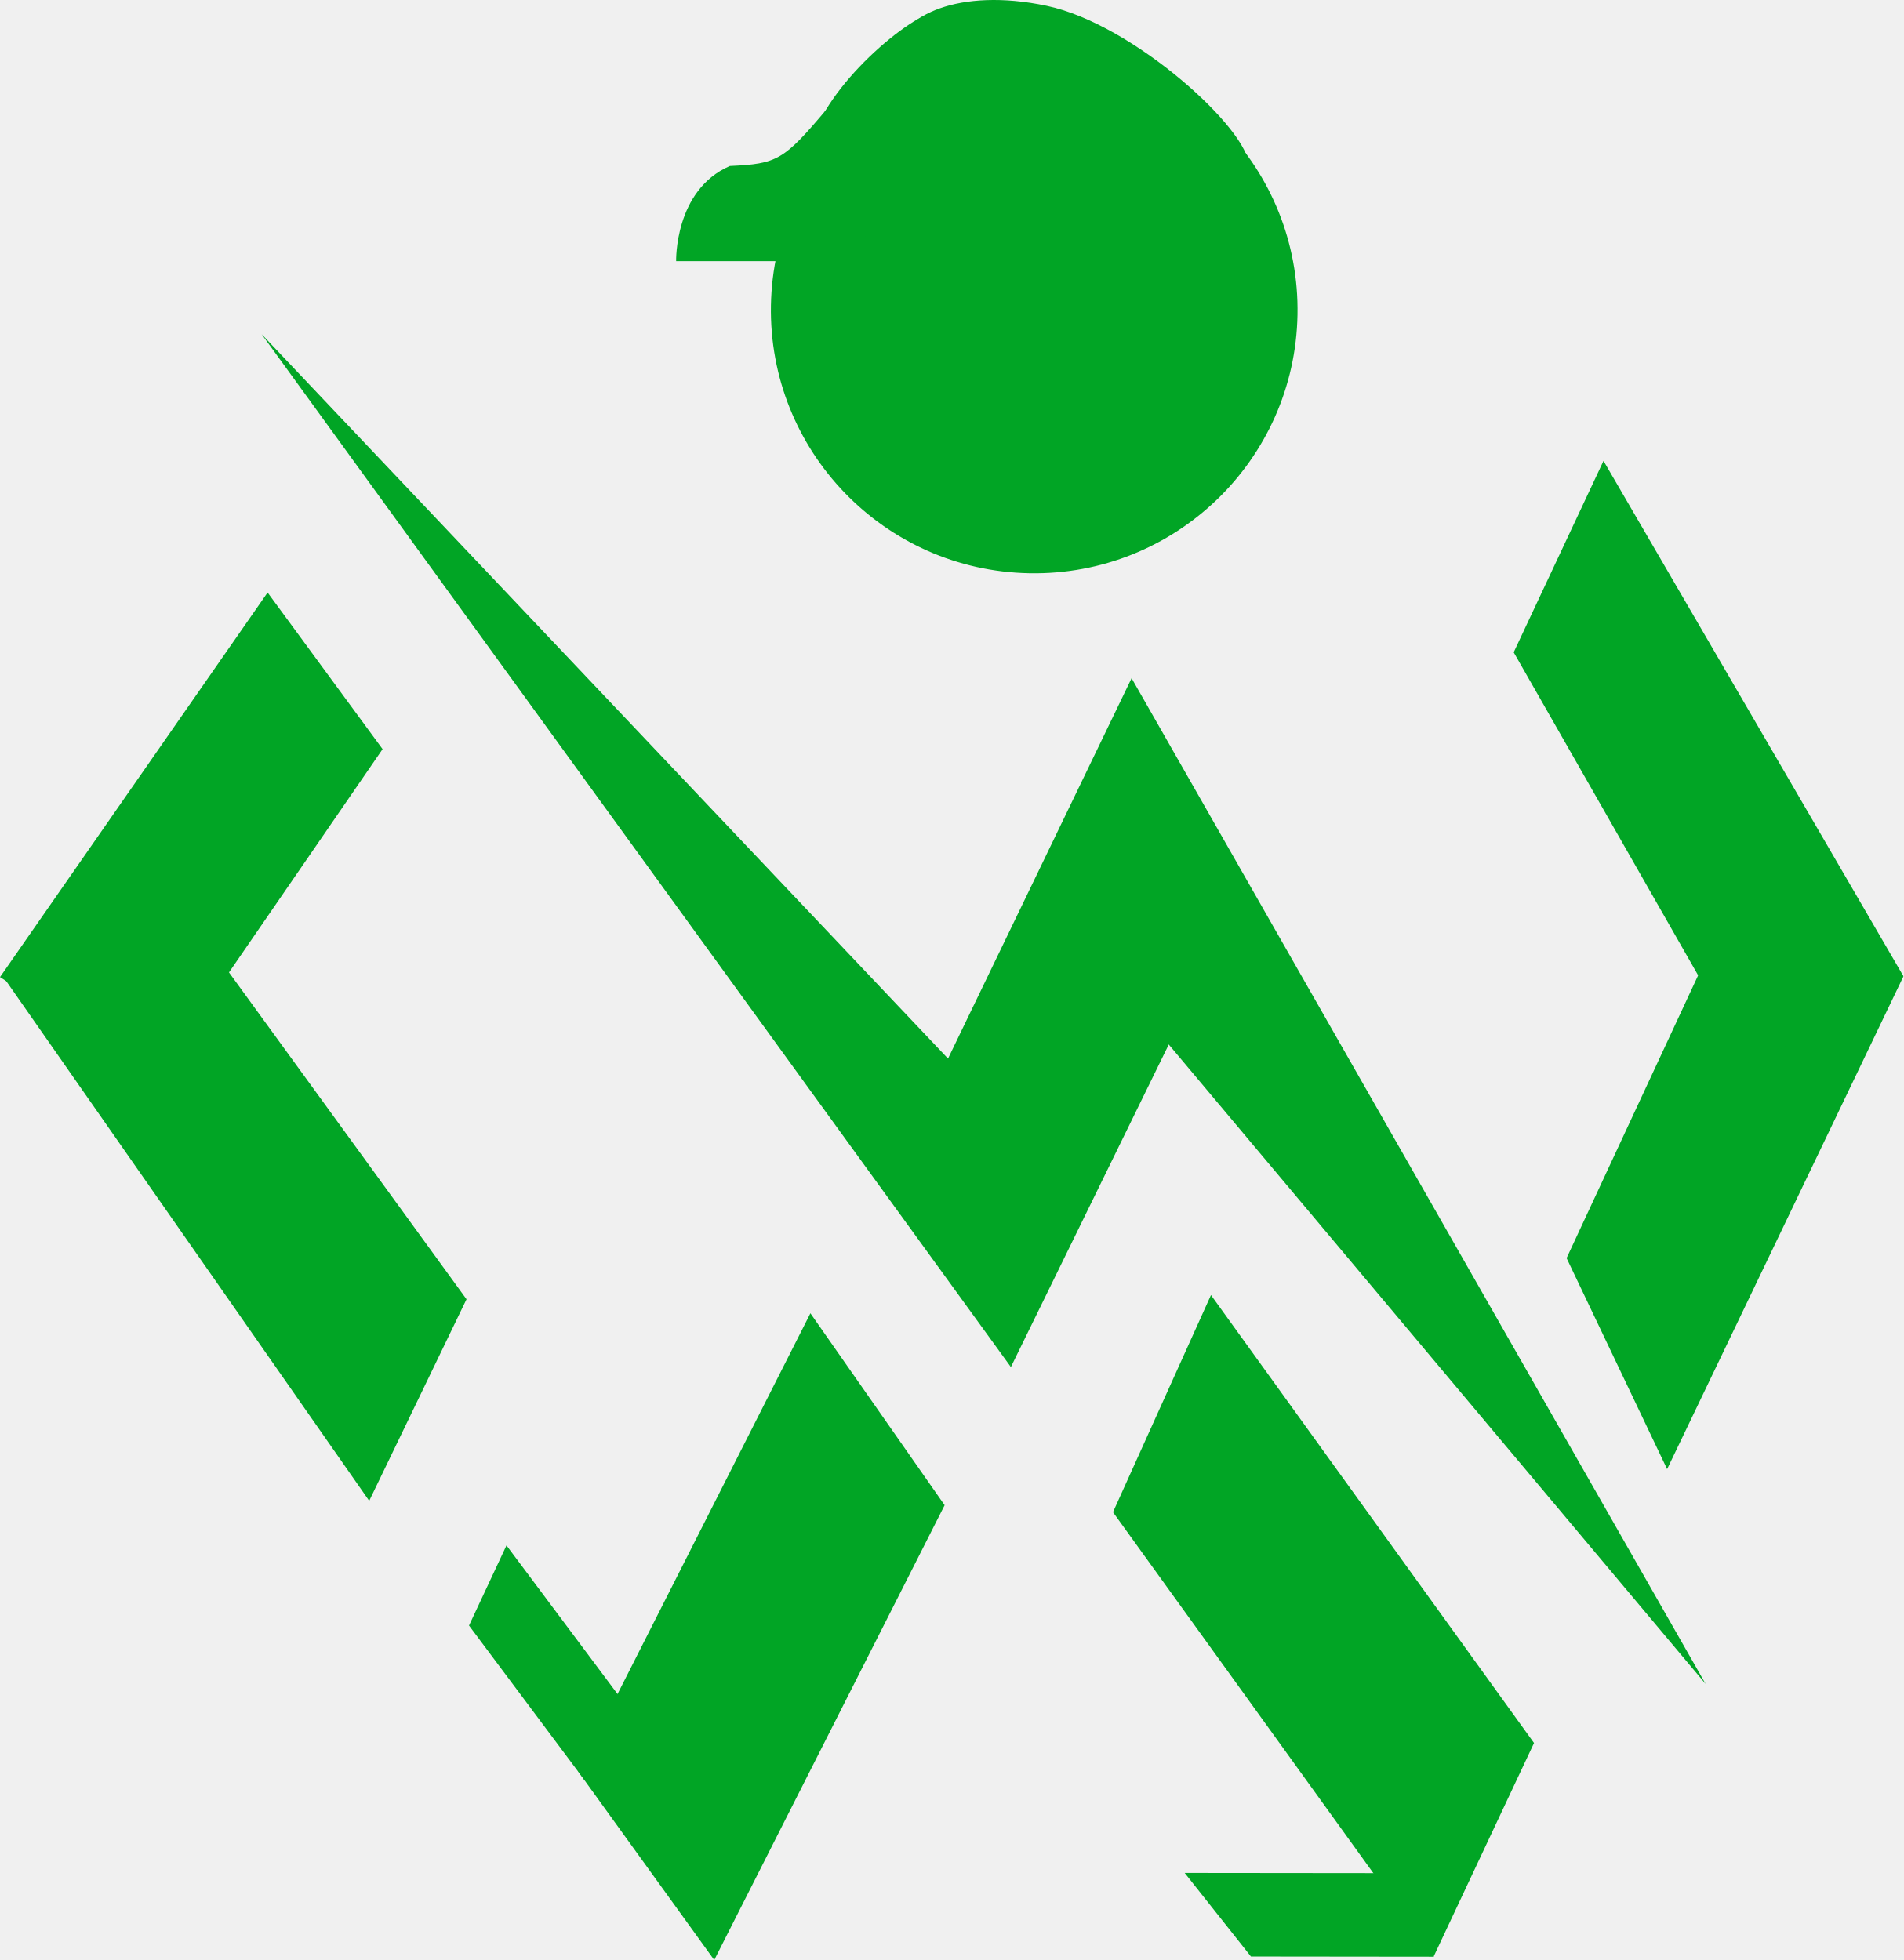
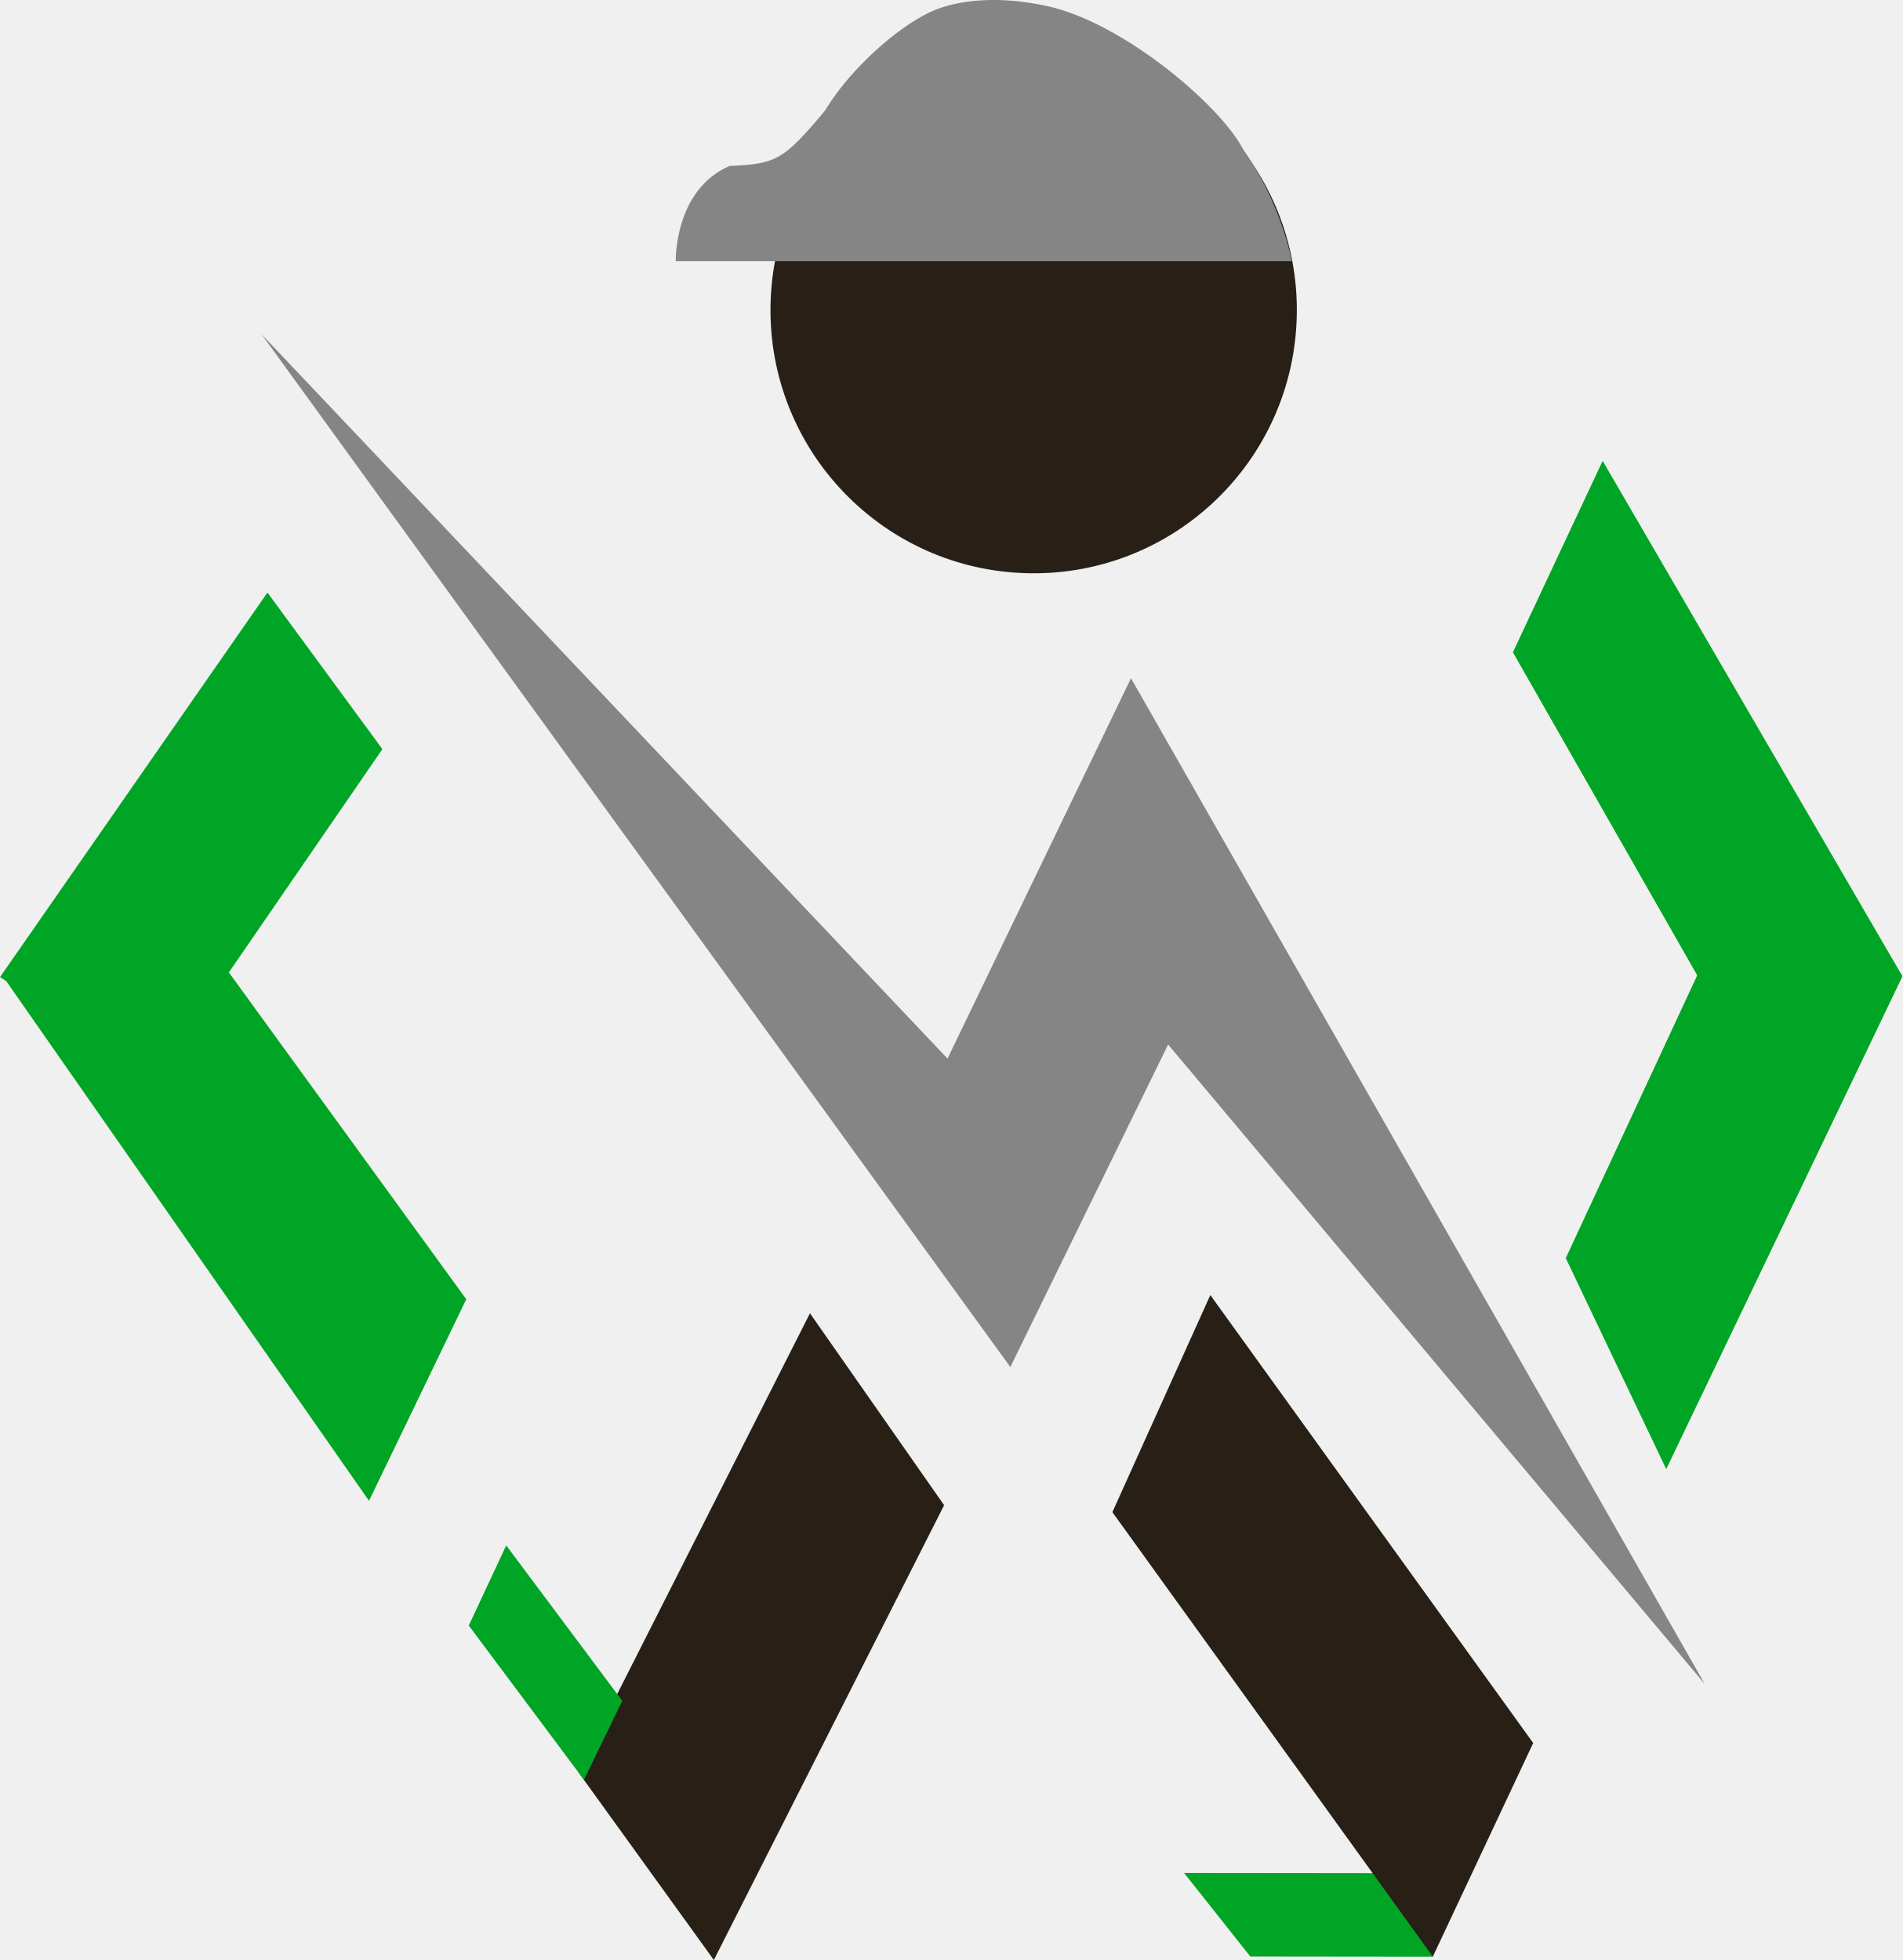
- <svg xmlns="http://www.w3.org/2000/svg" version="1.1" fill="#01A525" viewBox="625.91 638.81 2751.49 2833.95">
-   <g id="document" transform="scale(1.0 1.0) translate(2048.0 2048.0)">
-     <path d="M-389.622,1424.76 L-56.581,767.152 L-250.612,489.656 L-586.191,1152.34 L-389.622,1424.76 Z " fill-opacity="1.00" />
-     <path d="M-577.483,1164.18 L-744.101,941.154 L-689.939,825.312 L-522.046,1050.06 L-577.483,1164.18 Z " fill-opacity="1.00" />
-     <path d="M650.6,1419.97 L386.218,1419.69 L290.44,1298.86 L588.316,1299.16 L650.6,1419.97 Z " fill-opacity="1.00" />
-     <path d="M650.233,1419.94 L186.783,777.229 L328.43,463.331 L795.425,1111.01 L650.233,1419.94 Z " fill-opacity="1.00" />
-     <path d="M-747.711,469.362 L-1200.47,-153.749 L-1419.42,0.317 L-888.38,760.851 L-747.711,469.362 Z " fill-opacity="1.00" />
-     <path d="M-869.031,-326.018 L-1195.87,149.184 L-1422.09,3.596 L-1035.27,-552.462 L-869.031,-326.018 Z " fill-opacity="1.00" />
-     <path d="M987.82,715.004 L1329.4,2.585 L1087.01,-115.827 L842.512,409.887 L987.82,715.004 Z " fill-opacity="1.00" />
-     <path d="M895.86,-742.829 L1329.36,2.2 L1108.19,133.405 L766.039,-466.016 L895.86,-742.829 Z " fill-opacity="1.00" />
-     <path d="M453.509,-953.979 C457.339,-1164.17 290.052,-1337.67 79.862,-1341.5 C-130.328,-1345.33 -303.825,-1178.04 -307.655,-967.849 C-311.485,-757.659 -144.197,-584.162 65.992,-580.332 C276.182,-576.502 449.679,-743.789 453.509,-953.979 Z " fill-opacity="1.00" />
-     <path d="M3.217,-1224.32 C107.945,-1220.04 380.774,-1120.17 382.806,-1169.88 C384.838,-1219.59 218.041,-1373.89 90.877,-1400.78 C-36.288,-1427.67 -121.776,-1385.79 -123.808,-1336.08 C-125.839,-1286.37 -101.51,-1228.6 3.217,-1224.32 Z " fill-opacity="1.00" />
-     <path d="M-131.62,-1138.3 C-117.957,-1210.25 -21.042,-1388.61 -55.193,-1395.1 C-89.344,-1401.58 -213.042,-1302.07 -244.629,-1216.92 C-276.216,-1131.78 -256.003,-1068.41 -221.853,-1061.92 C-187.702,-1055.44 -145.284,-1066.35 -131.62,-1138.3 Z " fill-opacity="1.00" />
-     <path d="M-166.478,-1031.55 C-166.478,-1031.55 -186.264,-1214.59 -226.715,-1251.68 C-288.994,-1177.7 -298.104,-1172.26 -367.1,-1169.18 C-447.439,-1134.22 -444.696,-1031.55 -444.696,-1031.55 L-166.478,-1031.55 Z " fill-opacity="1.00" />
-     <path d="M-50.158,123.012 L-1043.91,-926.046 L39.283,567.528 L-50.158,123.012 Z " fill-opacity="1.00" />
-     <path d="M266.381,99.813 L1043.52,1025.69 L213.528,-428.83 L266.381,99.813 Z " fill-opacity="1.00" />
-     <path d="M39.175,567.446 L352.815,-73.446 L213.67,-428.56 L-74.09,167.873 L39.175,567.446 Z " fill-opacity="1.00" />
+ <svg xmlns="http://www.w3.org/2000/svg" width="296" height="305" viewBox="0 0 296 305" fill="none">
+   <g clip-path="url(#clip0_106_579)">
+     <path d="M111.071 305L146.899 234.226L126.025 204.361L89.924 275.681L111.071 305Z" fill="#282017" />
+     <path d="M90.861 276.955L72.937 252.953L78.763 240.485L96.825 264.673L90.861 276.955Z" fill="#01A525" />
+     <path d="M222.976 304.484L194.534 304.454L184.231 291.45L216.276 291.482L222.976 304.484Z" fill="#01A525" />
+     <path d="M222.937 304.481L173.079 235.31L188.318 201.528L238.556 271.233L222.937 304.481Z" fill="#282017" />
+     <path d="M72.548 202.177L23.841 135.115L0.287 151.696L57.416 233.548L72.548 202.177Z" fill="#01A525" />
+     <path d="M59.497 116.575L24.336 167.718L0 152.049L41.613 92.204L59.497 116.575Z" fill="#01A525" />
+     <path d="M259.254 228.613L296 151.94L269.924 139.196L243.622 195.776L259.254 228.613Z" fill="#01A525" />
+     <path d="M249.361 71.716L295.996 151.899L272.203 166.02L235.395 101.508L249.361 71.716Z" fill="#01A525" />
+     <path d="M201.773 48.992C202.185 26.37 184.189 7.697 161.577 7.285C138.965 6.873 120.301 24.877 119.889 47.499C119.477 70.12 137.473 88.793 160.085 89.205C182.697 89.617 201.361 71.613 201.773 48.992Z" fill="#282017" />
+     <path d="M153.332 19.896C164.598 20.357 193.949 31.105 194.167 25.755C194.386 20.405 176.442 3.799 162.762 0.905C149.082 -1.989 139.885 2.518 139.667 7.868C139.448 13.218 142.065 19.436 153.332 19.896Z" fill="#858585" />
+     <path d="M138.826 29.154C140.296 21.411 150.722 2.215 147.048 1.516C143.374 0.819 130.067 11.529 126.669 20.693C123.271 29.856 125.445 36.676 129.119 37.374C132.793 38.072 137.356 36.898 138.826 29.154Z" fill="#858585" />
+     <path d="M201 40.643C201 40.643 191.5 -13.5 128.596 16.952C121.896 24.914 120.916 25.499 113.494 25.831C104.851 29.593 105.146 40.643 105.146 40.643H201Z" fill="#858585" />
+     <path d="M147.59 164.901L40.684 51.998L157.212 212.742L147.59 164.901Z" fill="#858585" />
+     <path d="M181.642 162.405L265.246 262.051L175.957 105.51L181.642 162.405Z" fill="#858585" />
+     <path d="M157.2 212.733L190.941 143.758L175.972 105.539L145.015 169.729L157.2 212.733Z" fill="#858585" />
  </g>
+   <defs>
+     <clipPath id="clip0_106_579">
+       <rect width="296" height="305" fill="white" />
+     </clipPath>
+   </defs>
</svg>
